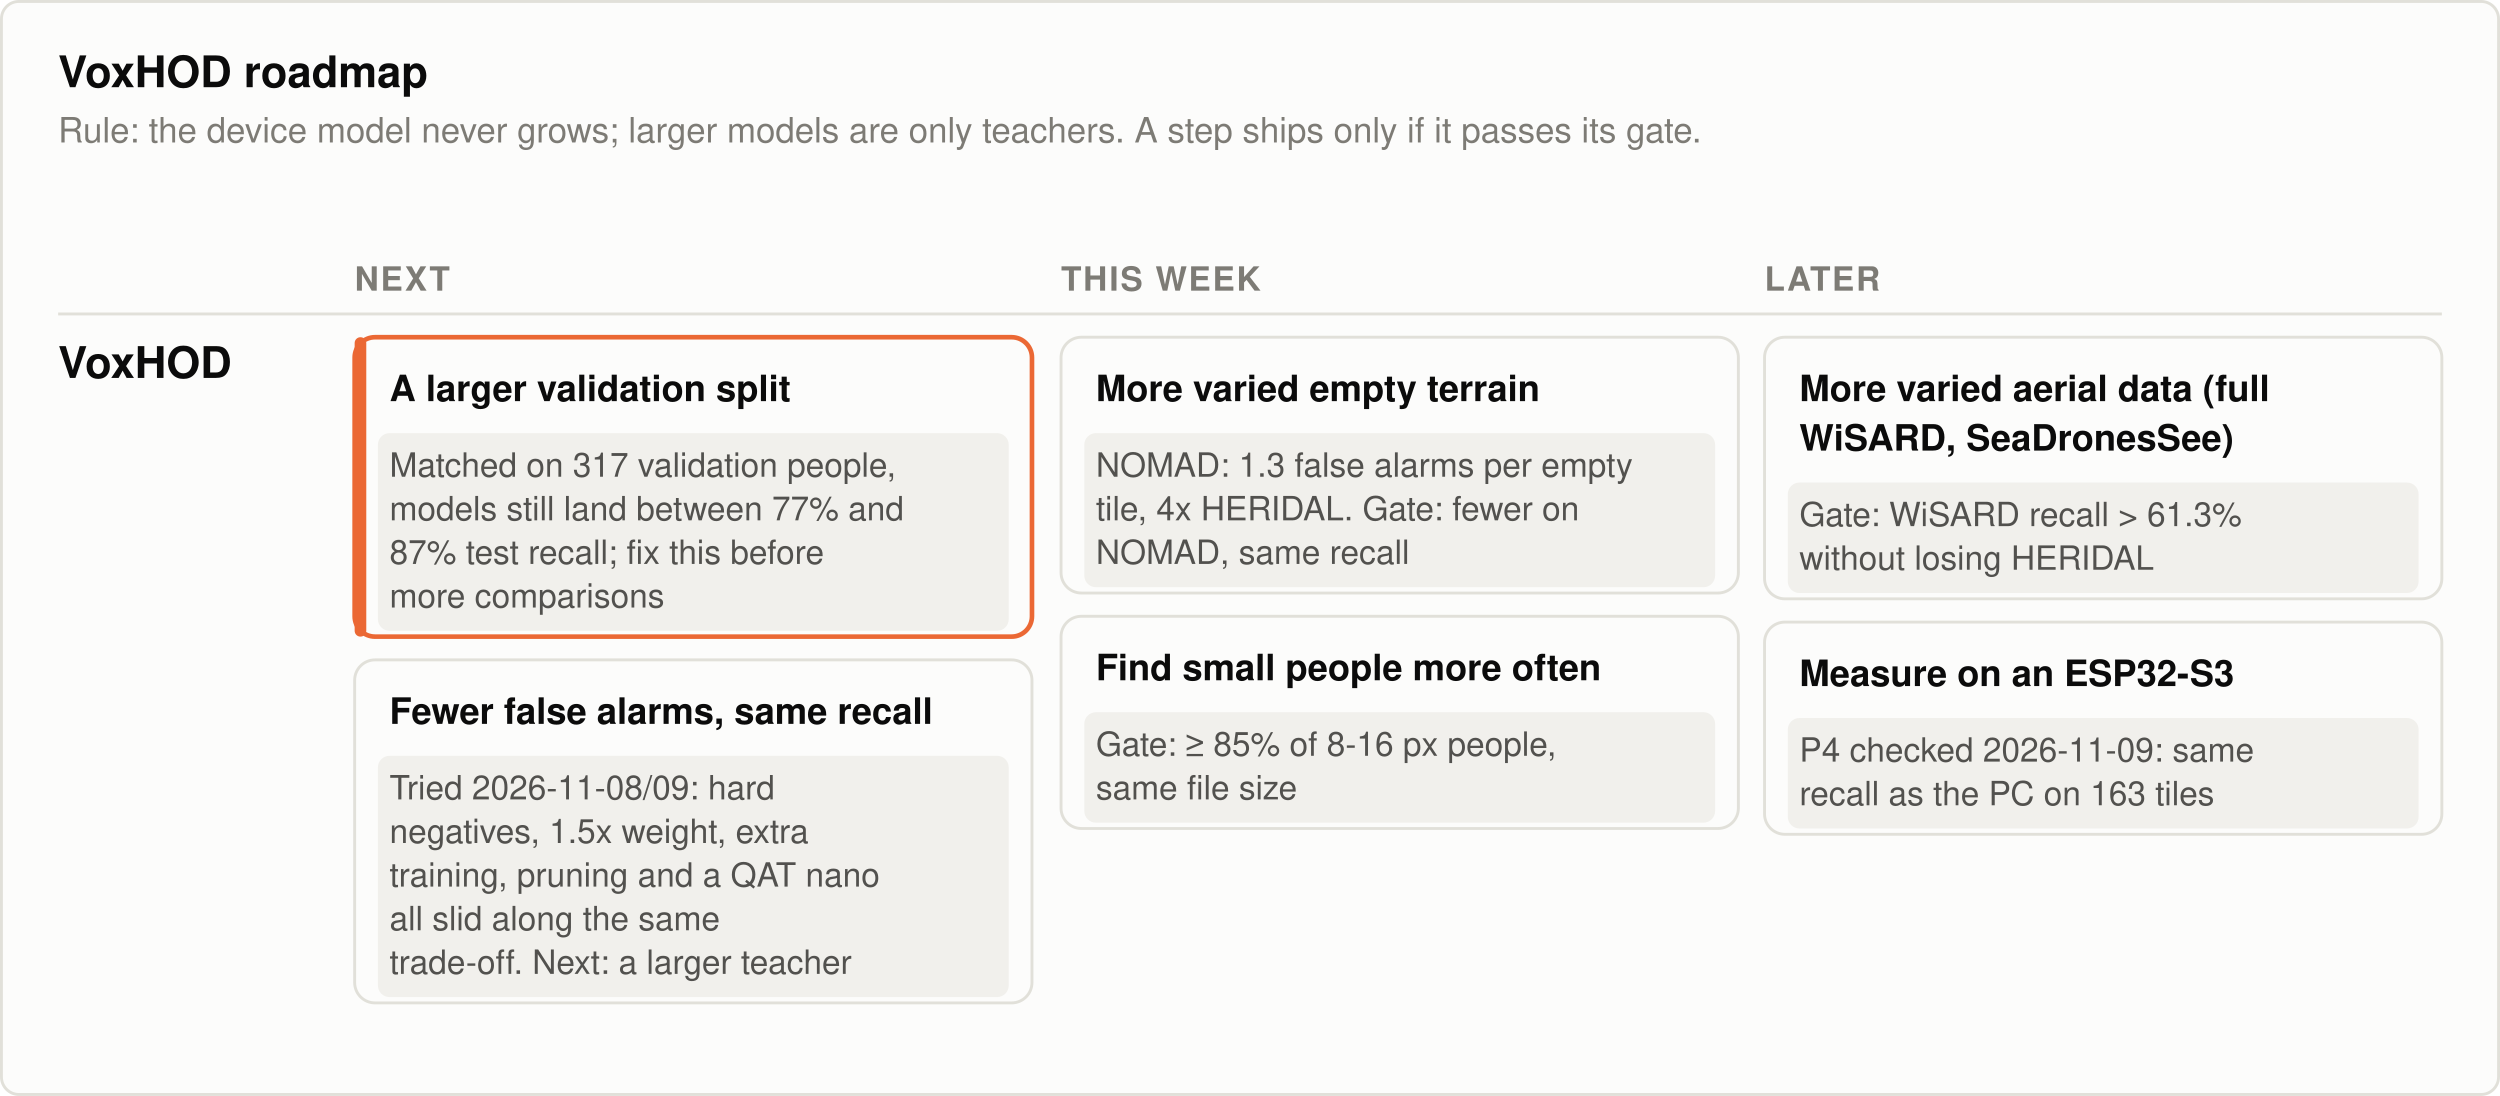
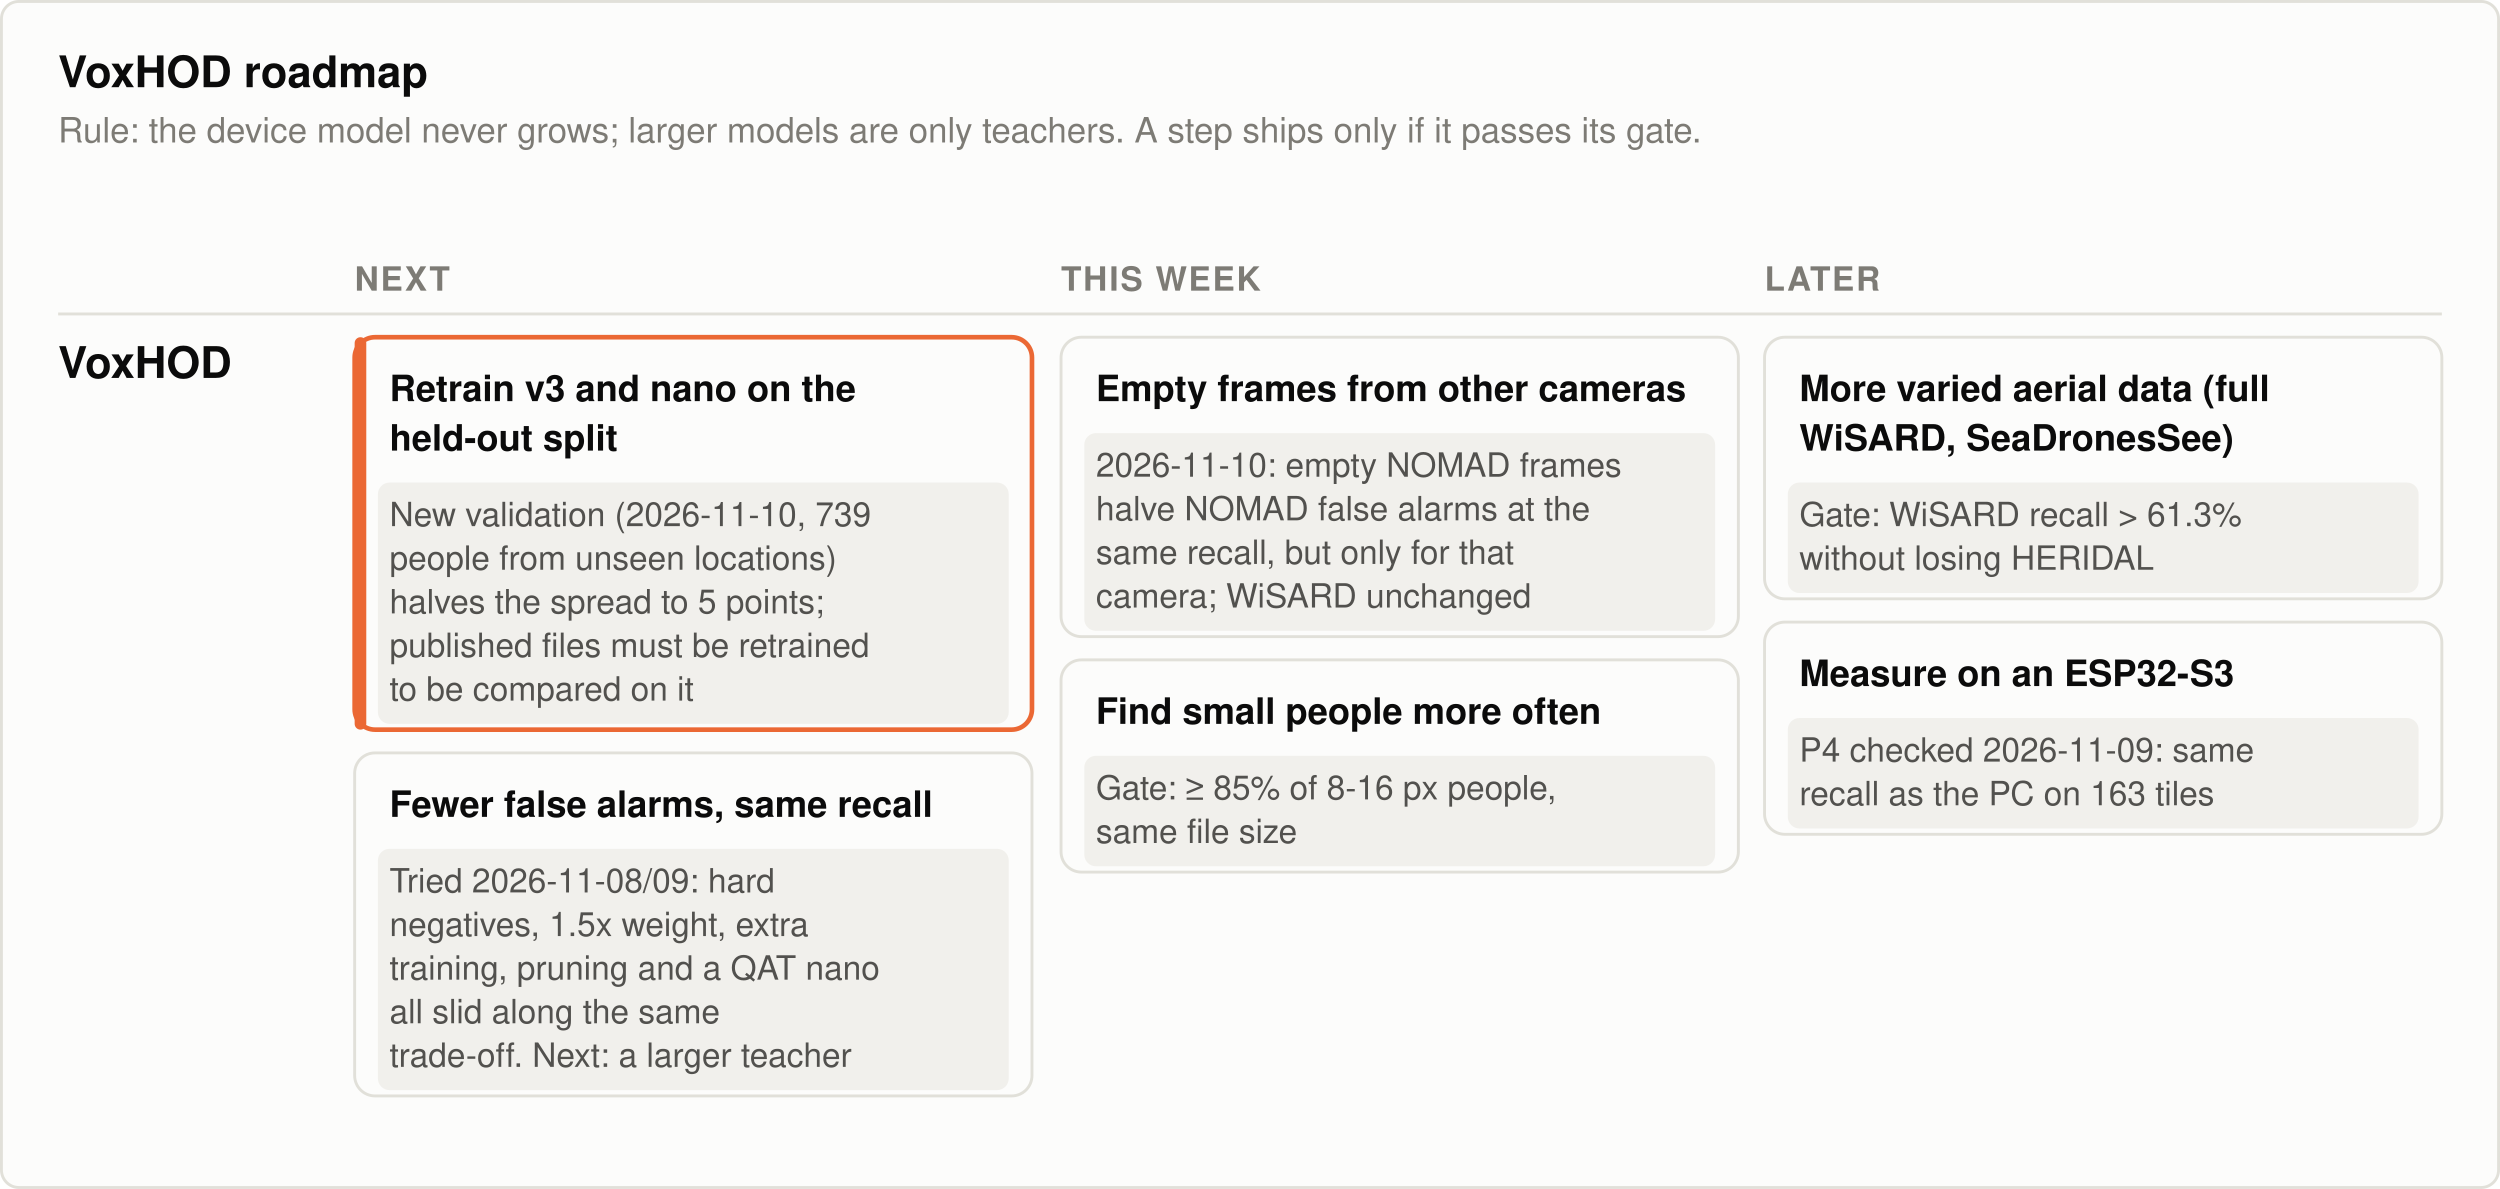
- <svg xmlns="http://www.w3.org/2000/svg" viewBox="0 0 860 377" width="860" height="377" font-family="-apple-system, BlinkMacSystemFont, 'Segoe UI', Helvetica, Arial, sans-serif">
-   <rect x="0.5" y="0.5" width="859" height="376" rx="6" fill="#fcfcfb" stroke="#e1e0d9" />
+ <svg xmlns="http://www.w3.org/2000/svg" viewBox="0 0 860 409" width="860" height="409" font-family="-apple-system, BlinkMacSystemFont, 'Segoe UI', Helvetica, Arial, sans-serif">
+   <rect x="0.5" y="0.5" width="859" height="408" rx="6" fill="#fcfcfb" stroke="#e1e0d9" />
  <text x="20" y="30" font-size="15" font-weight="600" fill="#0b0b0b">VoxHOD roadmap</text>
  <text x="20" y="49" font-size="12" fill="#7d7b75">Rule: the device model never grows; larger models are only teachers. A step ships only if it passes its gate.</text>
  <text x="122" y="100" font-size="11.5" font-weight="600" letter-spacing="0.6" fill="#7d7b75">NEXT</text>
  <text x="365" y="100" font-size="11.5" font-weight="600" letter-spacing="0.6" fill="#7d7b75">THIS WEEK</text>
  <text x="607" y="100" font-size="11.5" font-weight="600" letter-spacing="0.6" fill="#7d7b75">LATER</text>
  <line x1="20" x2="840" y1="108" y2="108" stroke="#e1e0d9" />
  <text x="20" y="130" font-size="15" font-weight="700" fill="#0b0b0b">VoxHOD</text>
-   <rect x="122" y="116" width="233" height="103" rx="7" fill="#fcfcfb" stroke="#eb6834" stroke-width="1.6" />
-   <rect x="122" y="116" width="4" height="103" rx="2" fill="#eb6834" />
-   <text x="134" y="138" font-size="12.5" font-weight="600" fill="#0b0b0b">A larger validation split</text>
-   <rect x="130" y="149" width="217" height="68" rx="4" fill="#f1f0ec" />
-   <text x="134" y="164" font-size="11.5" fill="#52514e">Matched on 317 validation people,</text>
-   <text x="134" y="179" font-size="11.5" fill="#52514e">models still land between 77% and</text>
-   <text x="134" y="194" font-size="11.5" fill="#52514e">87% test recall; fix this before</text>
-   <text x="134" y="209" font-size="11.5" fill="#52514e">more comparisons</text>
-   <rect x="122" y="227" width="233" height="118" rx="7" fill="#fcfcfb" stroke="#e1e0d9" stroke-width="1" />
-   <text x="134" y="249" font-size="12.5" font-weight="600" fill="#0b0b0b">Fewer false alarms, same recall</text>
-   <rect x="130" y="260" width="217" height="83" rx="4" fill="#f1f0ec" />
-   <text x="134" y="275" font-size="11.5" fill="#52514e">Tried 2026-11-08/09: hard</text>
-   <text x="134" y="290" font-size="11.5" fill="#52514e">negatives, 1.5x weight, extra</text>
-   <text x="134" y="305" font-size="11.5" fill="#52514e">training, pruning and a QAT nano</text>
-   <text x="134" y="320" font-size="11.5" fill="#52514e">all slid along the same</text>
-   <text x="134" y="335" font-size="11.5" fill="#52514e">trade-off. Next: a larger teacher</text>
-   <rect x="365" y="116" width="233" height="88" rx="7" fill="#fcfcfb" stroke="#e1e0d9" stroke-width="1" />
-   <text x="377" y="138" font-size="12.5" font-weight="600" fill="#0b0b0b">More varied empty terrain</text>
-   <rect x="373" y="149" width="217" height="53" rx="4" fill="#f1f0ec" />
-   <text x="377" y="164" font-size="11.5" fill="#52514e">NOMAD: 1.3 false alarms per empty</text>
-   <text x="377" y="179" font-size="11.5" fill="#52514e">tile, 4x HERIDAL. Gate: fewer on</text>
-   <text x="377" y="194" font-size="11.5" fill="#52514e">NOMAD, same recall</text>
-   <rect x="365" y="212" width="233" height="73" rx="7" fill="#fcfcfb" stroke="#e1e0d9" stroke-width="1" />
-   <text x="377" y="234" font-size="12.5" font-weight="600" fill="#0b0b0b">Find small people more often</text>
-   <rect x="373" y="245" width="217" height="38" rx="4" fill="#f1f0ec" />
-   <text x="377" y="260" font-size="11.5" fill="#52514e">Gate: ≥ 85% of 8-16 px people,</text>
-   <text x="377" y="275" font-size="11.5" fill="#52514e">same file size</text>
+   <rect x="122" y="116" width="233" height="135" rx="7" fill="#fcfcfb" stroke="#eb6834" stroke-width="1.6" />
+   <rect x="122" y="116" width="4" height="135" rx="2" fill="#eb6834" />
+   <text x="134" y="138" font-size="12.5" font-weight="600" fill="#0b0b0b">Retrain v3 and nano on the</text>
+   <text x="134" y="155" font-size="12.5" font-weight="600" fill="#0b0b0b">held-out split</text>
+   <rect x="130" y="166" width="217" height="83" rx="4" fill="#f1f0ec" />
+   <text x="134" y="181" font-size="11.5" fill="#52514e">New validation (2026-11-10, 739</text>
+   <text x="134" y="196" font-size="11.5" fill="#52514e">people from unseen locations)</text>
+   <text x="134" y="211" font-size="11.5" fill="#52514e">halves the spread to 5 points;</text>
+   <text x="134" y="226" font-size="11.5" fill="#52514e">published files must be retrained</text>
+   <text x="134" y="241" font-size="11.5" fill="#52514e">to be compared on it</text>
+   <rect x="122" y="259" width="233" height="118" rx="7" fill="#fcfcfb" stroke="#e1e0d9" stroke-width="1" />
+   <text x="134" y="281" font-size="12.5" font-weight="600" fill="#0b0b0b">Fewer false alarms, same recall</text>
+   <rect x="130" y="292" width="217" height="83" rx="4" fill="#f1f0ec" />
+   <text x="134" y="307" font-size="11.5" fill="#52514e">Tried 2026-11-08/09: hard</text>
+   <text x="134" y="322" font-size="11.5" fill="#52514e">negatives, 1.5x weight, extra</text>
+   <text x="134" y="337" font-size="11.5" fill="#52514e">training, pruning and a QAT nano</text>
+   <text x="134" y="352" font-size="11.5" fill="#52514e">all slid along the same</text>
+   <text x="134" y="367" font-size="11.5" fill="#52514e">trade-off. Next: a larger teacher</text>
+   <rect x="365" y="116" width="233" height="103" rx="7" fill="#fcfcfb" stroke="#e1e0d9" stroke-width="1" />
+   <text x="377" y="138" font-size="12.5" font-weight="600" fill="#0b0b0b">Empty frames from other cameras</text>
+   <rect x="373" y="149" width="217" height="68" rx="4" fill="#f1f0ec" />
+   <text x="377" y="164" font-size="11.5" fill="#52514e">2026-11-10: empty NOMAD frames</text>
+   <text x="377" y="179" font-size="11.5" fill="#52514e">halve NOMAD false alarms at the</text>
+   <text x="377" y="194" font-size="11.5" fill="#52514e">same recall, but only for that</text>
+   <text x="377" y="209" font-size="11.5" fill="#52514e">camera; WiSARD unchanged</text>
+   <rect x="365" y="227" width="233" height="73" rx="7" fill="#fcfcfb" stroke="#e1e0d9" stroke-width="1" />
+   <text x="377" y="249" font-size="12.5" font-weight="600" fill="#0b0b0b">Find small people more often</text>
+   <rect x="373" y="260" width="217" height="38" rx="4" fill="#f1f0ec" />
+   <text x="377" y="275" font-size="11.5" fill="#52514e">Gate: ≥ 85% of 8-16 px people,</text>
+   <text x="377" y="290" font-size="11.5" fill="#52514e">same file size</text>
  <rect x="607" y="116" width="233" height="90" rx="7" fill="#fcfcfb" stroke="#e1e0d9" stroke-width="1" />
  <text x="619" y="138" font-size="12.5" font-weight="600" fill="#0b0b0b">More varied aerial data (full</text>
  <text x="619" y="155" font-size="12.5" font-weight="600" fill="#0b0b0b">WiSARD, SeaDronesSee)</text>
  <rect x="615" y="166" width="217" height="38" rx="4" fill="#f1f0ec" />
  <text x="619" y="181" font-size="11.5" fill="#52514e">Gate: WiSARD recall &gt; 61.3%</text>
  <text x="619" y="196" font-size="11.5" fill="#52514e">without losing HERIDAL</text>
  <rect x="607" y="214" width="233" height="73" rx="7" fill="#fcfcfb" stroke="#e1e0d9" stroke-width="1" />
  <text x="619" y="236" font-size="12.5" font-weight="600" fill="#0b0b0b">Measure on an ESP32-S3</text>
  <rect x="615" y="247" width="217" height="38" rx="4" fill="#f1f0ec" />
  <text x="619" y="262" font-size="11.5" fill="#52514e">P4 checked 2026-11-09: same</text>
  <text x="619" y="277" font-size="11.5" fill="#52514e">recall as the PC on 163 tiles</text>
</svg>
